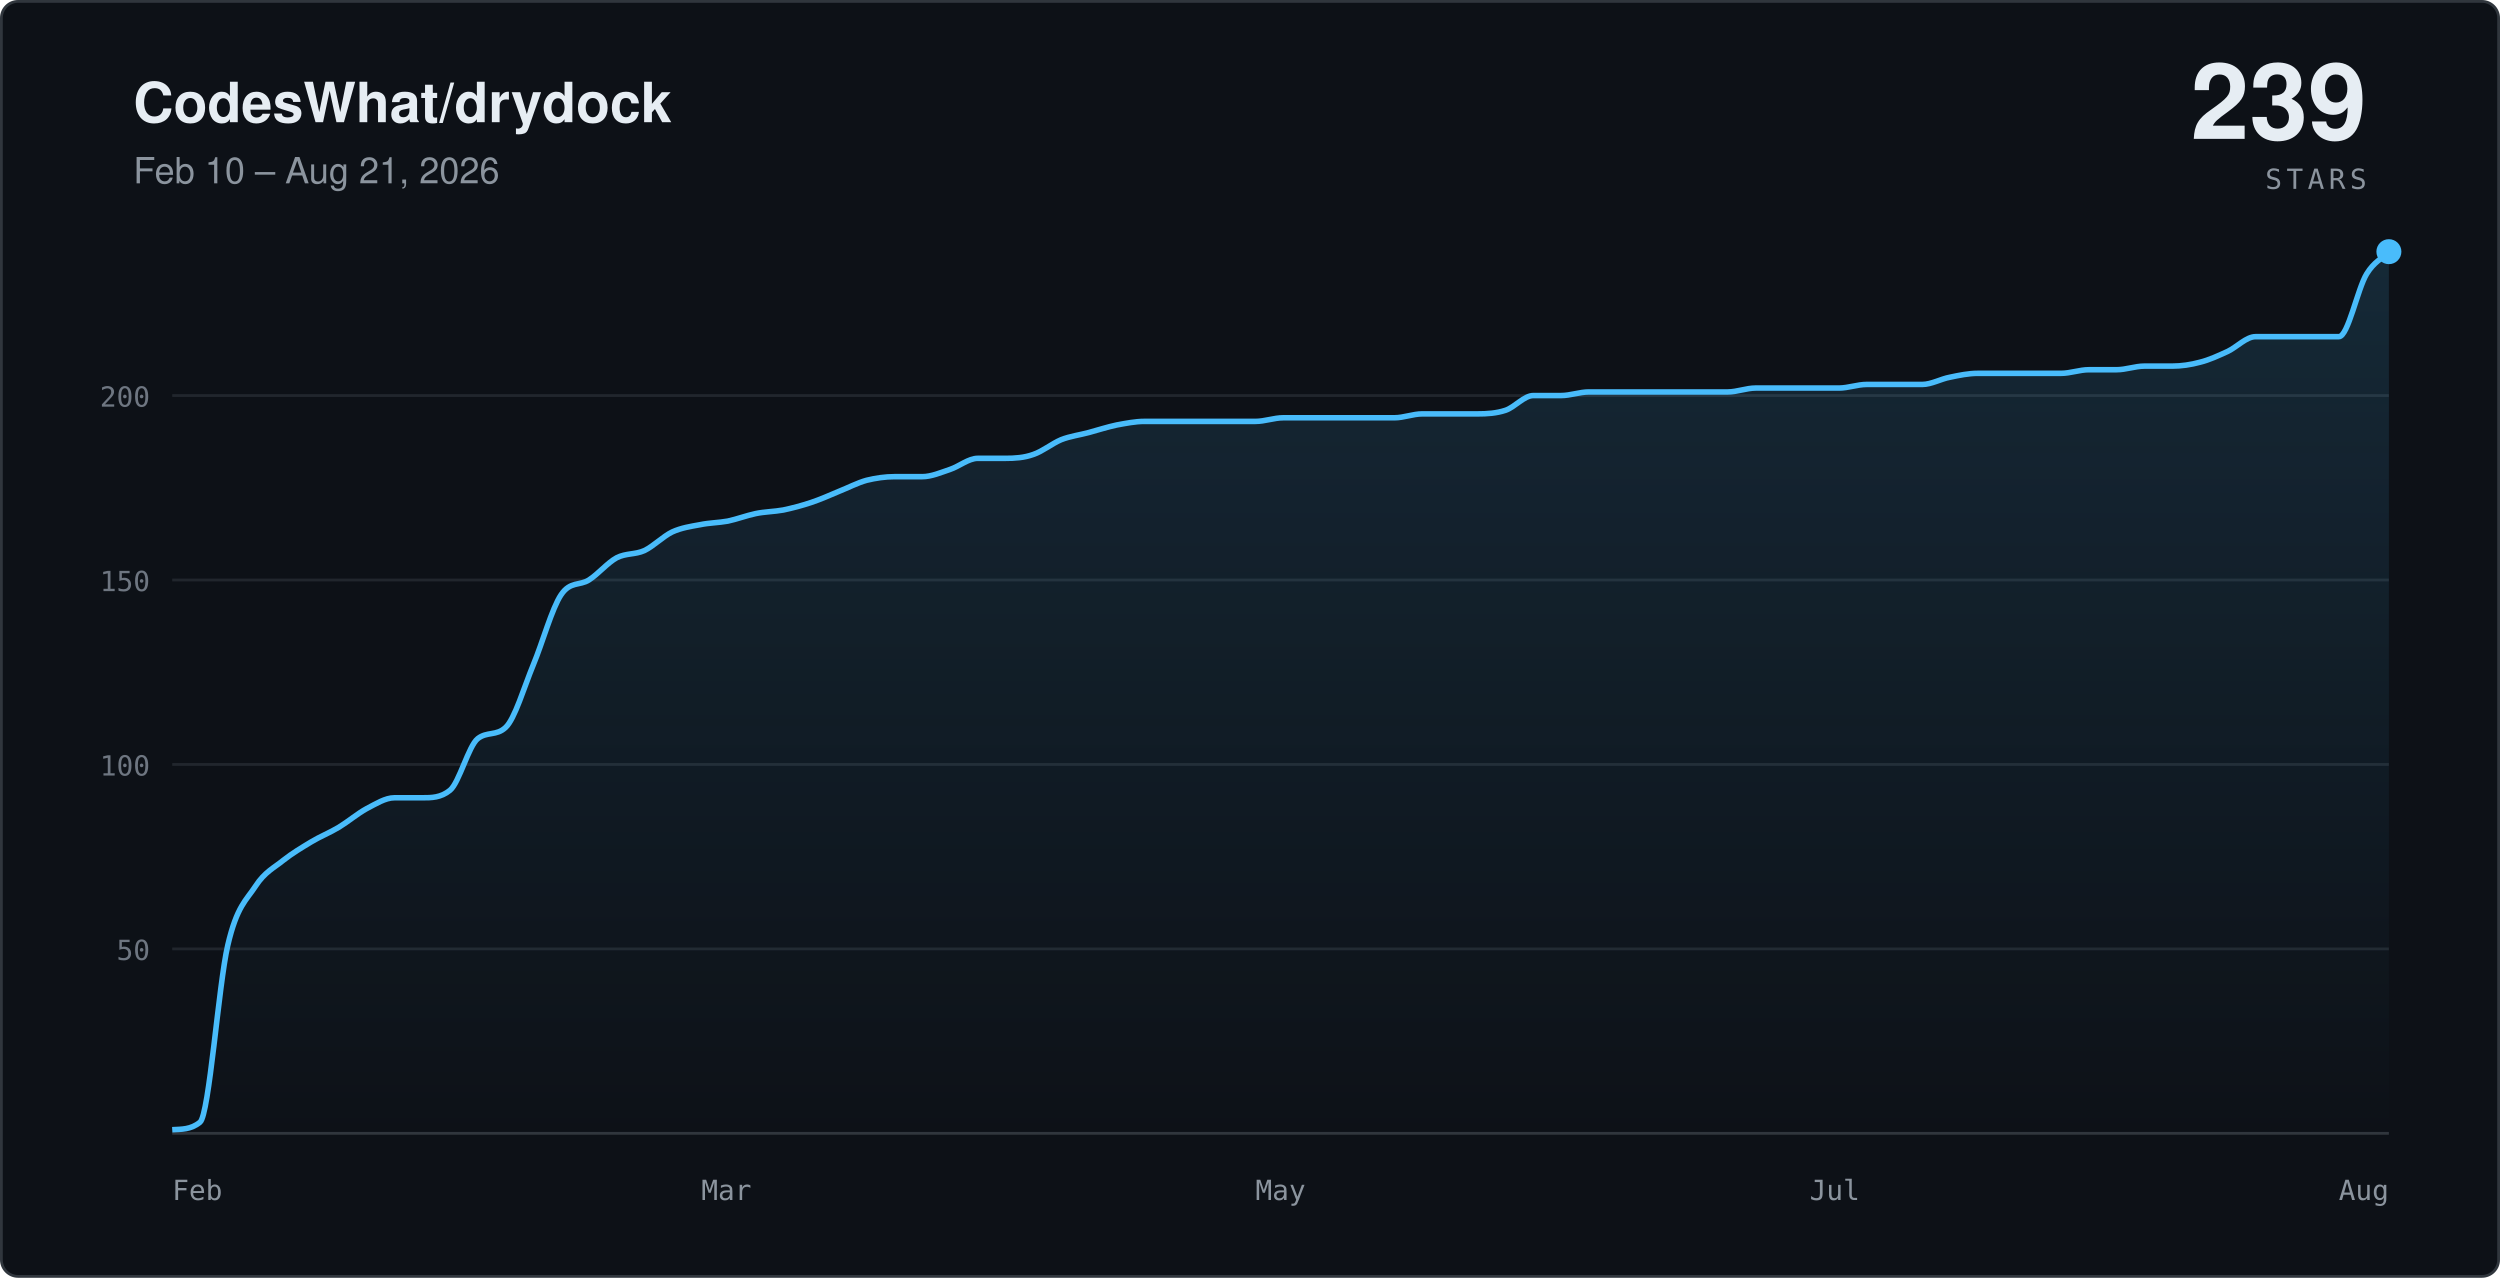
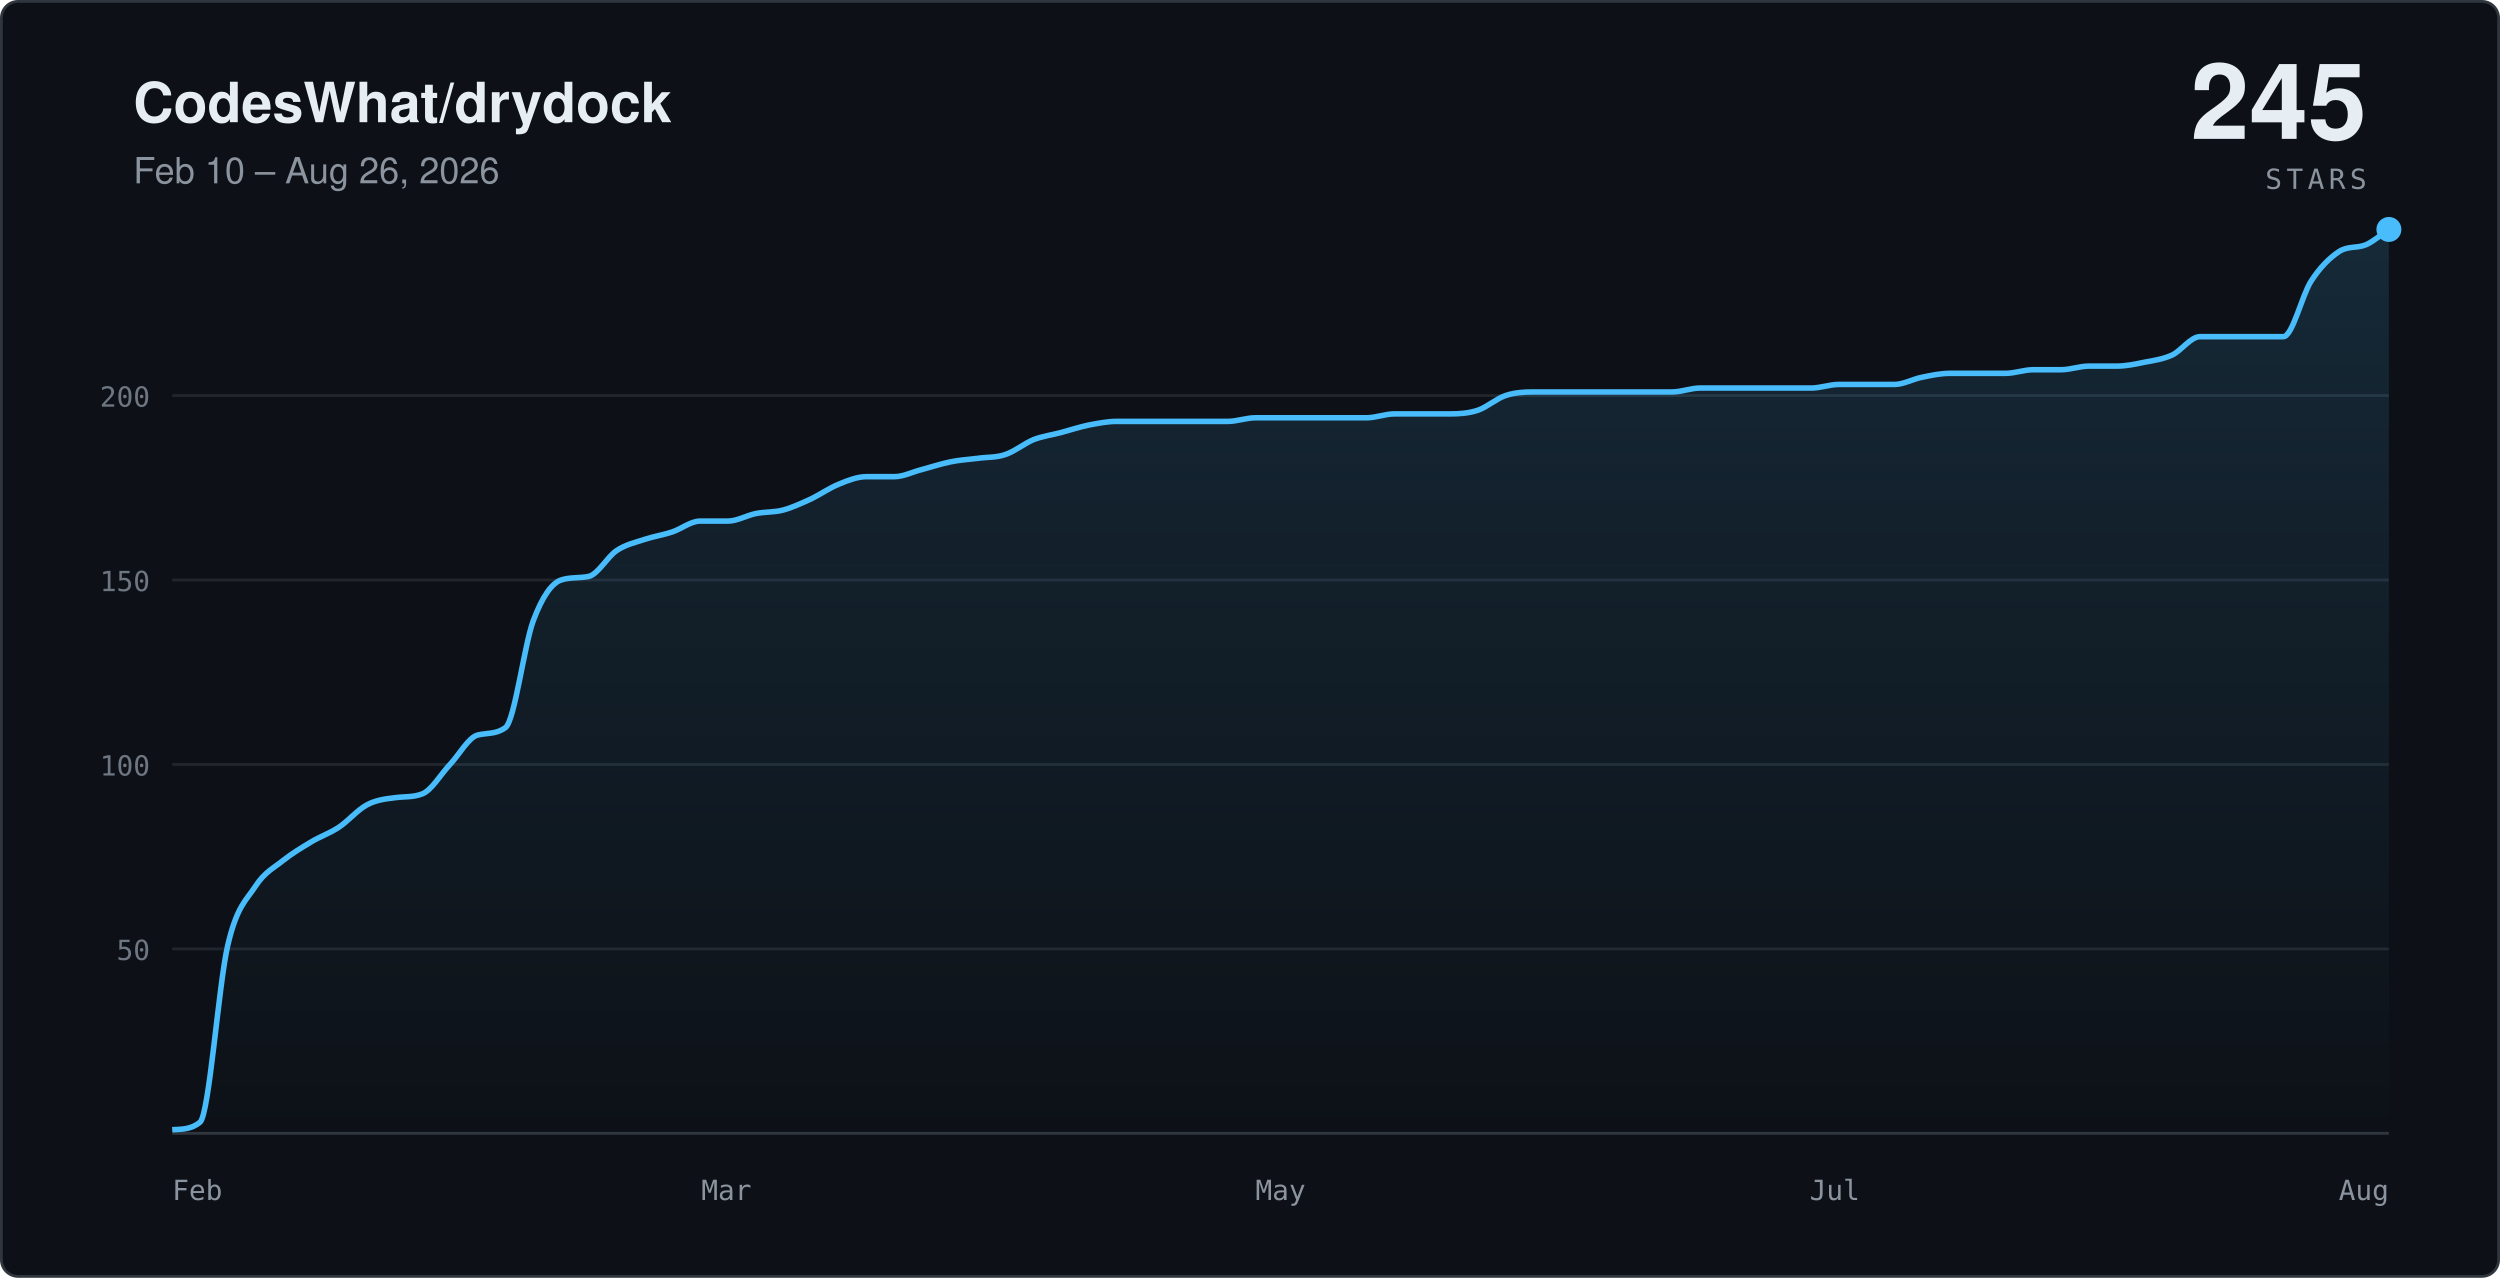
- <svg xmlns="http://www.w3.org/2000/svg" viewBox="0 0 900 460" width="900" height="460" role="img" aria-label="Star history for CodesWhat/drydock: 239 stars, Feb 10 – Aug 21, 2026">
+ <svg xmlns="http://www.w3.org/2000/svg" viewBox="0 0 900 460" width="900" height="460" role="img" aria-label="Star history for CodesWhat/drydock: 245 stars, Feb 10 – Aug 26, 2026">
  <defs>
    <linearGradient id="sc-dark" x1="0" y1="0" x2="0" y2="1">
      <stop offset="0%" stop-color="#49bcfb" stop-opacity="0.14" />
      <stop offset="100%" stop-color="#49bcfb" stop-opacity="0" />
    </linearGradient>
  </defs>
  <rect x="0.5" y="0.5" width="899" height="459" rx="6" fill="#0d1117" stroke="#30363d" />
  <text x="48" y="44" fill="#e6edf3" font-family="-apple-system,'Segoe UI',Helvetica,Arial,sans-serif" font-size="20" font-weight="600">CodesWhat/drydock</text>
-   <text x="48" y="66" fill="#8b949e" font-family="-apple-system,'Segoe UI',Helvetica,Arial,sans-serif" font-size="13">Feb 10 – Aug 21, 2026</text>
-   <text x="852" y="50" text-anchor="end" fill="#e6edf3" font-family="-apple-system,'Segoe UI',Helvetica,Arial,sans-serif" font-size="38" font-weight="600">239</text>
+   <text x="48" y="66" fill="#8b949e" font-family="-apple-system,'Segoe UI',Helvetica,Arial,sans-serif" font-size="13">Feb 10 – Aug 26, 2026</text>
+   <text x="852" y="50" text-anchor="end" fill="#e6edf3" font-family="-apple-system,'Segoe UI',Helvetica,Arial,sans-serif" font-size="38" font-weight="600">245</text>
  <text x="852" y="68" text-anchor="end" fill="#8b949e" font-family="ui-monospace,SFMono-Regular,Menlo,monospace" font-size="10" letter-spacing="0.16em">STARS</text>
  <g stroke="#21262d">
    <line x1="62" y1="341.6" x2="860" y2="341.6" />
    <line x1="62" y1="275.2" x2="860" y2="275.2" />
    <line x1="62" y1="208.8" x2="860" y2="208.8" />
    <line x1="62" y1="142.4" x2="860" y2="142.4" />
  </g>
  <line x1="62" y1="408" x2="860" y2="408" stroke="#30363d" />
-   <path fill="url(#sc-dark)" stroke="none" d="M 62,406.7 C 65.3,406.5 68.7,406.7 72,404 C 75.3,401.4 78.7,354.4 82,340.3 C 85.3,326.1 88.7,324.1 92,319 C 95.3,313.9 98.7,312.4 102,309.7 C 105.3,307.1 108.7,305.1 112,303.1 C 115.3,301.1 118.7,299.8 122,297.8 C 125.3,295.8 128.7,292.9 132,291.1 C 135.3,289.4 138.7,287.2 142,287.2 C 145.3,287.2 148.7,287.2 152,287.2 C 155.3,287.2 158.7,287.2 162,284.5 C 165.3,281.8 168.7,268.5 172,265.9 C 175.3,263.3 178.7,265 182,261.9 C 185.3,258.9 188.7,247.3 192,239.3 C 195.3,231.4 198.7,219 202,214.1 C 205.3,209.2 208.7,210.9 212,208.8 C 215.3,206.7 218.7,202.6 222,200.8 C 225.3,199.1 228.7,199.7 232,198.2 C 235.3,196.6 238.7,193.1 242,191.5 C 245.3,190 248.7,189.5 252,188.9 C 255.3,188.2 258.7,188.2 262,187.6 C 265.3,186.9 268.7,185.6 272,184.9 C 275.3,184.2 278.7,184.2 282,183.6 C 285.3,182.9 288.7,182 292,180.9 C 295.3,179.8 298.7,178.3 302,176.9 C 305.3,175.6 308.7,173.8 312,172.9 C 315.3,172.1 318.7,171.6 322,171.6 C 325.3,171.6 328.7,171.6 332,171.6 C 335.3,171.6 338.7,170.1 342,169 C 345.3,167.9 348.7,165 352,165 C 355.3,165 358.7,165 362,165 C 365.3,165 368.7,164.8 372,163.6 C 375.3,162.5 378.7,159.7 382,158.3 C 385.3,157 388.7,156.6 392,155.7 C 395.3,154.8 398.7,153.7 402,153 C 405.3,152.4 408.7,151.7 412,151.7 C 415.3,151.7 418.7,151.7 422,151.7 C 425.3,151.7 428.7,151.7 432,151.7 C 435.3,151.7 438.7,151.7 442,151.7 C 445.3,151.7 448.7,151.7 452,151.7 C 455.3,151.7 458.7,150.4 462,150.4 C 465.3,150.4 468.7,150.4 472,150.4 C 475.3,150.4 478.7,150.4 482,150.4 C 485.3,150.4 488.7,150.4 492,150.4 C 495.3,150.4 498.7,150.4 502,150.4 C 505.3,150.4 508.7,149 512,149 C 515.3,149 518.7,149 522,149 C 525.3,149 528.7,149 532,149 C 535.3,149 538.7,148.8 542,147.7 C 545.3,146.6 548.7,142.4 552,142.4 C 555.3,142.4 558.7,142.4 562,142.4 C 565.3,142.4 568.7,141.1 572,141.1 C 575.3,141.1 578.7,141.1 582,141.1 C 585.3,141.1 588.7,141.1 592,141.1 C 595.3,141.1 598.7,141.1 602,141.1 C 605.3,141.1 608.7,141.1 612,141.1 C 615.3,141.1 618.7,141.1 622,141.1 C 625.3,141.1 628.7,139.7 632,139.7 C 635.3,139.7 638.7,139.7 642,139.7 C 645.3,139.7 648.7,139.7 652,139.7 C 655.3,139.7 658.7,139.7 662,139.7 C 665.3,139.7 668.7,138.4 672,138.4 C 675.3,138.4 678.7,138.4 682,138.4 C 685.3,138.4 688.7,138.4 692,138.4 C 695.3,138.4 698.7,136.4 702,135.8 C 705.3,135.1 708.7,134.4 712,134.4 C 715.3,134.4 718.7,134.4 722,134.4 C 725.3,134.4 728.7,134.4 732,134.4 C 735.3,134.4 738.7,134.4 742,134.4 C 745.3,134.4 748.7,133.1 752,133.1 C 755.3,133.1 758.7,133.1 762,133.1 C 765.3,133.1 768.7,131.8 772,131.8 C 775.3,131.8 778.7,131.8 782,131.8 C 785.3,131.8 788.7,131.3 792,130.4 C 795.3,129.6 798.7,128 802,126.5 C 805.3,124.9 808.7,121.2 812,121.2 C 815.3,121.2 818.7,121.2 822,121.2 C 825.3,121.2 828.7,121.2 832,121.2 C 835.3,121.2 838.7,121.2 842,121.2 C 845.3,121.2 848.7,104 852,98.6 C 854.7,94.2 857.3,93.3 860,90.6 L 860,408 L 62,408 Z" />
-   <path fill="none" stroke="#49bcfb" stroke-width="2" stroke-linejoin="round" d="M 62,406.7 C 65.3,406.5 68.7,406.7 72,404 C 75.3,401.4 78.7,354.4 82,340.3 C 85.3,326.1 88.7,324.1 92,319 C 95.3,313.9 98.7,312.4 102,309.7 C 105.3,307.1 108.7,305.1 112,303.1 C 115.3,301.1 118.7,299.8 122,297.8 C 125.3,295.8 128.7,292.9 132,291.1 C 135.3,289.4 138.7,287.2 142,287.2 C 145.3,287.2 148.7,287.2 152,287.2 C 155.3,287.2 158.7,287.2 162,284.5 C 165.3,281.8 168.7,268.5 172,265.9 C 175.3,263.3 178.7,265 182,261.9 C 185.3,258.9 188.7,247.3 192,239.3 C 195.3,231.4 198.7,219 202,214.1 C 205.3,209.2 208.7,210.9 212,208.8 C 215.3,206.7 218.7,202.6 222,200.8 C 225.3,199.1 228.7,199.7 232,198.2 C 235.3,196.6 238.7,193.1 242,191.5 C 245.3,190 248.7,189.5 252,188.9 C 255.3,188.2 258.7,188.2 262,187.6 C 265.3,186.9 268.7,185.6 272,184.9 C 275.3,184.2 278.7,184.2 282,183.6 C 285.3,182.9 288.7,182 292,180.9 C 295.3,179.8 298.7,178.3 302,176.9 C 305.3,175.6 308.7,173.8 312,172.9 C 315.3,172.1 318.7,171.6 322,171.6 C 325.3,171.6 328.7,171.6 332,171.6 C 335.3,171.6 338.7,170.1 342,169 C 345.3,167.9 348.7,165 352,165 C 355.3,165 358.7,165 362,165 C 365.3,165 368.7,164.8 372,163.6 C 375.3,162.5 378.7,159.7 382,158.3 C 385.3,157 388.7,156.6 392,155.7 C 395.3,154.8 398.7,153.7 402,153 C 405.3,152.4 408.7,151.7 412,151.7 C 415.3,151.7 418.7,151.7 422,151.7 C 425.3,151.7 428.7,151.7 432,151.7 C 435.3,151.7 438.7,151.7 442,151.7 C 445.3,151.7 448.7,151.7 452,151.7 C 455.3,151.7 458.7,150.4 462,150.4 C 465.3,150.4 468.7,150.4 472,150.4 C 475.3,150.4 478.7,150.4 482,150.4 C 485.3,150.4 488.7,150.4 492,150.4 C 495.3,150.4 498.7,150.4 502,150.4 C 505.3,150.4 508.7,149 512,149 C 515.3,149 518.7,149 522,149 C 525.3,149 528.7,149 532,149 C 535.3,149 538.7,148.8 542,147.7 C 545.3,146.6 548.7,142.4 552,142.4 C 555.3,142.4 558.7,142.4 562,142.4 C 565.3,142.4 568.7,141.1 572,141.1 C 575.3,141.1 578.7,141.1 582,141.1 C 585.3,141.1 588.7,141.1 592,141.1 C 595.3,141.1 598.7,141.1 602,141.1 C 605.3,141.1 608.7,141.1 612,141.1 C 615.3,141.1 618.7,141.1 622,141.1 C 625.3,141.1 628.7,139.7 632,139.7 C 635.3,139.7 638.7,139.7 642,139.7 C 645.3,139.7 648.7,139.7 652,139.7 C 655.3,139.7 658.7,139.7 662,139.7 C 665.3,139.7 668.7,138.4 672,138.4 C 675.3,138.4 678.7,138.4 682,138.4 C 685.3,138.4 688.7,138.4 692,138.4 C 695.3,138.4 698.7,136.4 702,135.8 C 705.3,135.1 708.7,134.4 712,134.4 C 715.3,134.4 718.7,134.4 722,134.4 C 725.3,134.4 728.7,134.4 732,134.4 C 735.3,134.4 738.7,134.4 742,134.4 C 745.3,134.4 748.7,133.1 752,133.1 C 755.3,133.1 758.7,133.1 762,133.1 C 765.3,133.1 768.7,131.8 772,131.8 C 775.3,131.8 778.7,131.8 782,131.8 C 785.3,131.8 788.7,131.3 792,130.4 C 795.3,129.6 798.7,128 802,126.5 C 805.3,124.9 808.7,121.2 812,121.2 C 815.3,121.2 818.7,121.2 822,121.2 C 825.3,121.2 828.7,121.2 832,121.2 C 835.3,121.2 838.7,121.2 842,121.2 C 845.3,121.2 848.7,104 852,98.6 C 854.7,94.2 857.3,93.3 860,90.6" />
-   <circle cx="860" cy="90.6" r="4.5" fill="#49bcfb" />
+   <path fill="url(#sc-dark)" stroke="none" d="M 62,406.7 C 65.3,406.5 68.7,406.7 72,404 C 75.3,401.4 78.7,354.4 82,340.3 C 85.3,326.1 88.7,324.1 92,319 C 95.3,313.9 98.7,312.4 102,309.7 C 105.3,307.1 108.7,305.1 112,303.1 C 115.3,301.1 118.7,300 122,297.8 C 125.3,295.6 128.7,291.6 132,289.8 C 135.3,288 138.7,287.6 142,287.2 C 145.3,286.7 148.7,287.1 152,285.8 C 155.3,284.6 158.7,278.7 162,275.2 C 165.3,271.7 168.7,265.4 172,264.6 C 175.3,263.8 178.7,264.4 182,261.9 C 185.3,259.4 188.7,232.3 192,223.4 C 195.3,214.6 198.7,209.9 202,208.8 C 205.3,207.7 208.7,208.2 212,207.5 C 215.3,206.7 218.7,200.4 222,198.2 C 225.3,196 228.7,195.3 232,194.2 C 235.3,193.1 238.7,192.6 242,191.5 C 245.3,190.4 248.7,187.6 252,187.6 C 255.3,187.6 258.7,187.6 262,187.6 C 265.3,187.6 268.7,185.6 272,184.9 C 275.3,184.2 278.7,184.5 282,183.6 C 285.3,182.7 288.7,181.1 292,179.6 C 295.3,178 298.7,175.6 302,174.3 C 305.3,172.9 308.7,171.6 312,171.6 C 315.3,171.6 318.7,171.6 322,171.6 C 325.3,171.6 328.7,169.8 332,169 C 335.3,168.1 338.7,167 342,166.3 C 345.3,165.6 348.7,165.4 352,165 C 355.3,164.5 358.7,164.8 362,163.6 C 365.3,162.5 368.7,159.7 372,158.3 C 375.3,157 378.7,156.6 382,155.7 C 385.3,154.8 388.7,153.7 392,153 C 395.3,152.4 398.7,151.7 402,151.7 C 405.3,151.7 408.7,151.7 412,151.7 C 415.3,151.7 418.7,151.7 422,151.7 C 425.3,151.7 428.7,151.7 432,151.7 C 435.3,151.7 438.7,151.7 442,151.7 C 445.3,151.7 448.7,150.4 452,150.4 C 455.3,150.4 458.7,150.4 462,150.4 C 465.3,150.4 468.7,150.4 472,150.4 C 475.3,150.4 478.7,150.4 482,150.4 C 485.3,150.4 488.7,150.4 492,150.4 C 495.3,150.4 498.7,149 502,149 C 505.3,149 508.7,149 512,149 C 515.3,149 518.7,149 522,149 C 525.3,149 528.7,148.8 532,147.7 C 535.3,146.6 538.7,143.5 542,142.4 C 545.3,141.3 548.7,141.1 552,141.1 C 555.3,141.1 558.7,141.1 562,141.1 C 565.3,141.1 568.7,141.1 572,141.1 C 575.3,141.1 578.7,141.1 582,141.1 C 585.3,141.1 588.7,141.1 592,141.1 C 595.3,141.1 598.7,141.1 602,141.1 C 605.3,141.1 608.7,139.7 612,139.7 C 615.3,139.7 618.7,139.7 622,139.7 C 625.3,139.7 628.7,139.7 632,139.7 C 635.3,139.7 638.7,139.7 642,139.7 C 645.3,139.7 648.7,139.7 652,139.7 C 655.3,139.7 658.7,138.4 662,138.4 C 665.3,138.4 668.7,138.4 672,138.4 C 675.3,138.4 678.7,138.4 682,138.4 C 685.3,138.4 688.7,136.4 692,135.8 C 695.3,135.1 698.7,134.4 702,134.4 C 705.3,134.4 708.7,134.4 712,134.4 C 715.3,134.4 718.7,134.4 722,134.4 C 725.3,134.4 728.7,133.1 732,133.1 C 735.3,133.1 738.7,133.1 742,133.1 C 745.3,133.1 748.7,131.8 752,131.8 C 755.3,131.8 758.7,131.8 762,131.8 C 765.3,131.8 768.7,131.1 772,130.4 C 775.3,129.8 778.7,129.3 782,127.8 C 785.3,126.2 788.7,121.2 792,121.2 C 795.3,121.2 798.7,121.2 802,121.2 C 805.3,121.2 808.7,121.2 812,121.2 C 815.3,121.2 818.7,121.2 822,121.2 C 825.3,121.2 828.7,106.3 832,101.2 C 835.3,96.1 838.7,92.8 842,90.6 C 845.3,88.4 848.7,89.5 852,88 C 854.7,86.7 857.3,84.4 860,82.6 L 860,408 L 62,408 Z" />
+   <path fill="none" stroke="#49bcfb" stroke-width="2" stroke-linejoin="round" d="M 62,406.7 C 65.3,406.5 68.7,406.7 72,404 C 75.3,401.4 78.7,354.4 82,340.3 C 85.3,326.1 88.7,324.1 92,319 C 95.3,313.9 98.7,312.4 102,309.7 C 105.3,307.1 108.7,305.1 112,303.1 C 115.3,301.1 118.7,300 122,297.8 C 125.3,295.6 128.7,291.6 132,289.8 C 135.3,288 138.7,287.6 142,287.2 C 145.3,286.7 148.7,287.1 152,285.8 C 155.3,284.6 158.7,278.7 162,275.2 C 165.3,271.7 168.7,265.4 172,264.6 C 175.3,263.8 178.7,264.4 182,261.9 C 185.3,259.4 188.7,232.3 192,223.4 C 195.3,214.6 198.7,209.9 202,208.8 C 205.3,207.7 208.7,208.2 212,207.5 C 215.3,206.7 218.7,200.4 222,198.2 C 225.3,196 228.7,195.3 232,194.2 C 235.3,193.1 238.7,192.6 242,191.5 C 245.3,190.4 248.7,187.6 252,187.6 C 255.3,187.6 258.7,187.6 262,187.6 C 265.3,187.6 268.7,185.6 272,184.9 C 275.3,184.2 278.7,184.5 282,183.6 C 285.3,182.7 288.7,181.1 292,179.6 C 295.3,178 298.7,175.6 302,174.3 C 305.3,172.9 308.7,171.6 312,171.6 C 315.3,171.6 318.7,171.6 322,171.6 C 325.3,171.6 328.7,169.8 332,169 C 335.3,168.1 338.7,167 342,166.3 C 345.3,165.6 348.7,165.4 352,165 C 355.3,164.5 358.7,164.8 362,163.6 C 365.3,162.5 368.7,159.7 372,158.3 C 375.3,157 378.7,156.6 382,155.7 C 385.3,154.8 388.7,153.7 392,153 C 395.3,152.4 398.7,151.7 402,151.7 C 405.3,151.7 408.7,151.7 412,151.7 C 415.3,151.7 418.7,151.7 422,151.7 C 425.3,151.7 428.7,151.7 432,151.7 C 435.3,151.7 438.7,151.7 442,151.7 C 445.3,151.7 448.7,150.4 452,150.4 C 455.3,150.4 458.7,150.4 462,150.4 C 465.3,150.4 468.7,150.4 472,150.4 C 475.3,150.4 478.7,150.4 482,150.4 C 485.3,150.4 488.7,150.4 492,150.4 C 495.3,150.4 498.7,149 502,149 C 505.3,149 508.7,149 512,149 C 515.3,149 518.7,149 522,149 C 525.3,149 528.7,148.8 532,147.7 C 535.3,146.6 538.7,143.5 542,142.4 C 545.3,141.3 548.7,141.1 552,141.1 C 555.3,141.1 558.7,141.1 562,141.1 C 565.3,141.1 568.7,141.1 572,141.1 C 575.3,141.1 578.7,141.1 582,141.1 C 585.3,141.1 588.7,141.1 592,141.1 C 595.3,141.1 598.7,141.1 602,141.1 C 605.3,141.1 608.7,139.7 612,139.7 C 615.3,139.7 618.7,139.7 622,139.7 C 625.3,139.7 628.7,139.7 632,139.7 C 635.3,139.7 638.7,139.7 642,139.7 C 645.3,139.7 648.7,139.7 652,139.7 C 655.3,139.7 658.7,138.4 662,138.4 C 665.3,138.4 668.7,138.4 672,138.4 C 675.3,138.4 678.7,138.4 682,138.4 C 685.3,138.4 688.7,136.4 692,135.8 C 695.3,135.1 698.7,134.4 702,134.4 C 705.3,134.4 708.7,134.4 712,134.4 C 715.3,134.4 718.7,134.4 722,134.4 C 725.3,134.4 728.7,133.1 732,133.1 C 735.3,133.1 738.7,133.1 742,133.1 C 745.3,133.1 748.7,131.8 752,131.8 C 755.3,131.8 758.7,131.8 762,131.8 C 765.3,131.8 768.7,131.1 772,130.4 C 775.3,129.8 778.7,129.3 782,127.8 C 785.3,126.2 788.7,121.2 792,121.2 C 795.3,121.2 798.7,121.2 802,121.2 C 805.3,121.2 808.7,121.2 812,121.2 C 815.3,121.2 818.7,121.2 822,121.2 C 825.3,121.2 828.7,106.3 832,101.2 C 835.3,96.1 838.7,92.8 842,90.6 C 845.3,88.4 848.7,89.5 852,88 C 854.7,86.7 857.3,84.4 860,82.6" />
+   <circle cx="860" cy="82.6" r="4.5" fill="#49bcfb" />
  <g fill="#8b949e" font-family="ui-monospace,SFMono-Regular,Menlo,monospace" font-size="10">
    <text x="62" y="432">Feb</text>
    <text x="261.5" y="432" text-anchor="middle">Mar</text>
    <text x="461" y="432" text-anchor="middle">May</text>
    <text x="660.5" y="432" text-anchor="middle">Jul</text>
    <text x="860" y="432" text-anchor="end">Aug</text>
  </g>
  <g fill="#6e7681" font-family="ui-monospace,SFMono-Regular,Menlo,monospace" font-size="10" text-anchor="end">
    <text x="54" y="345.6">50</text>
    <text x="54" y="279.2">100</text>
    <text x="54" y="212.8">150</text>
    <text x="54" y="146.4">200</text>
  </g>
</svg>
